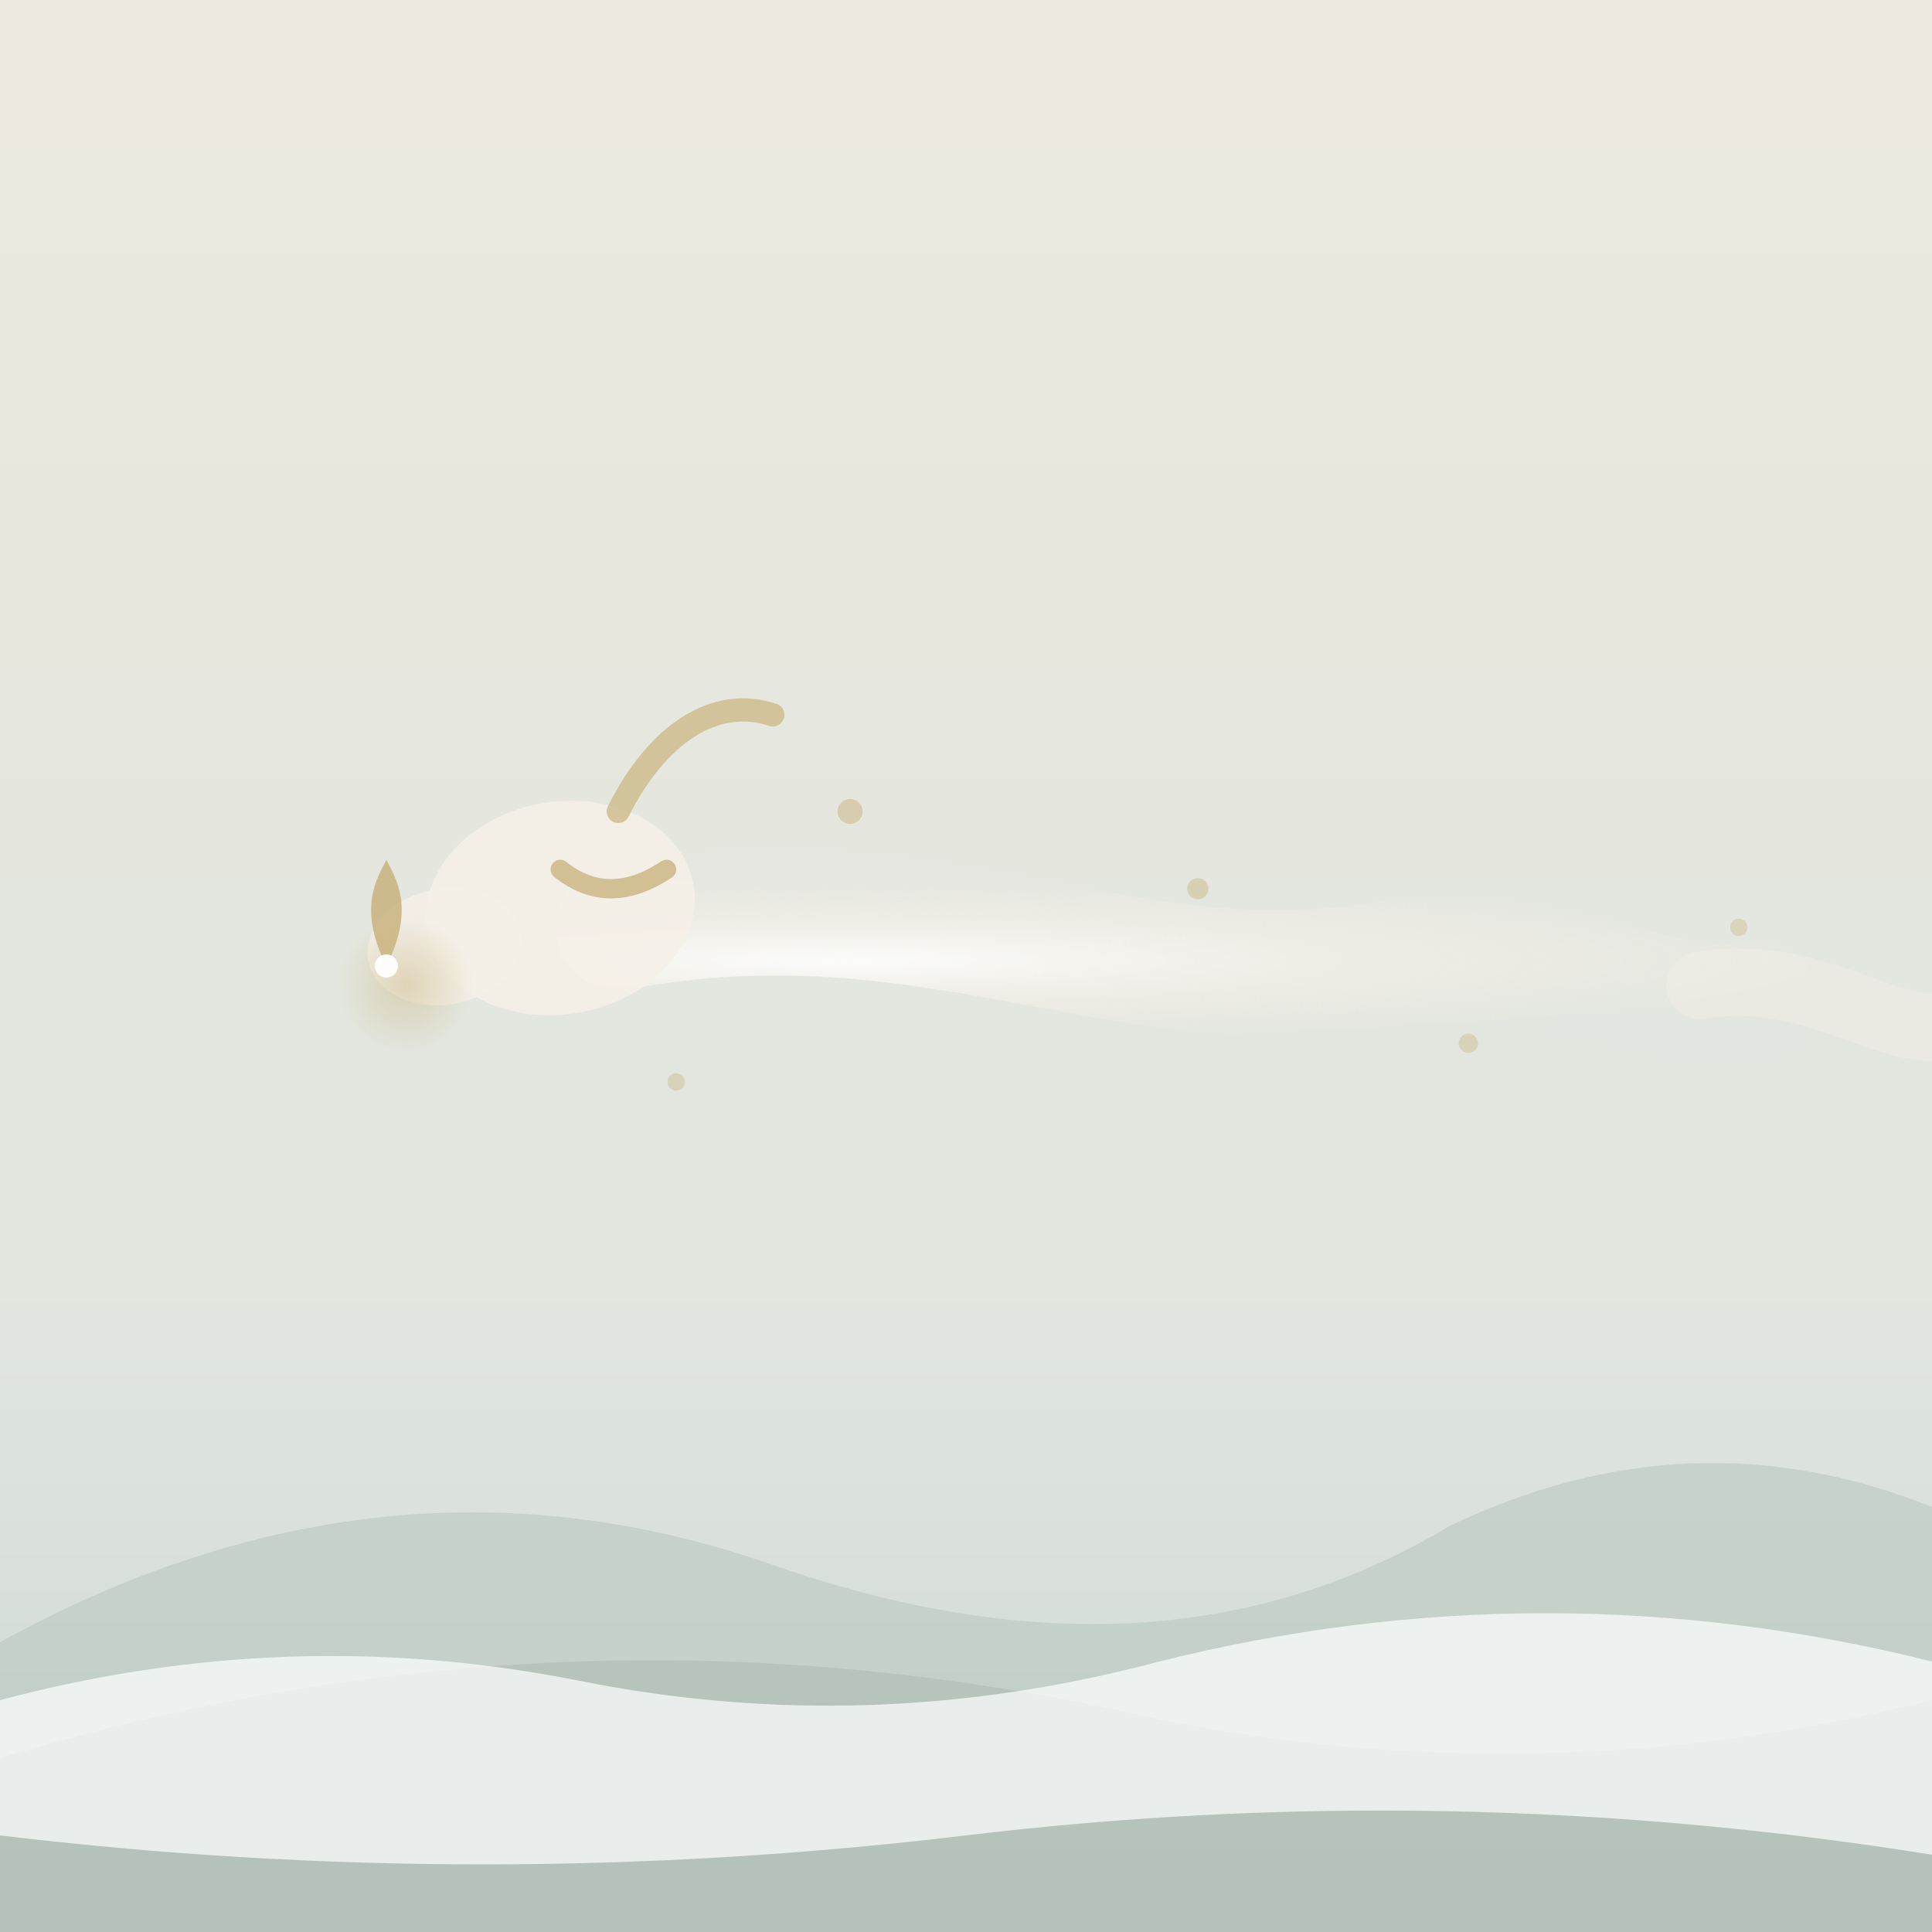
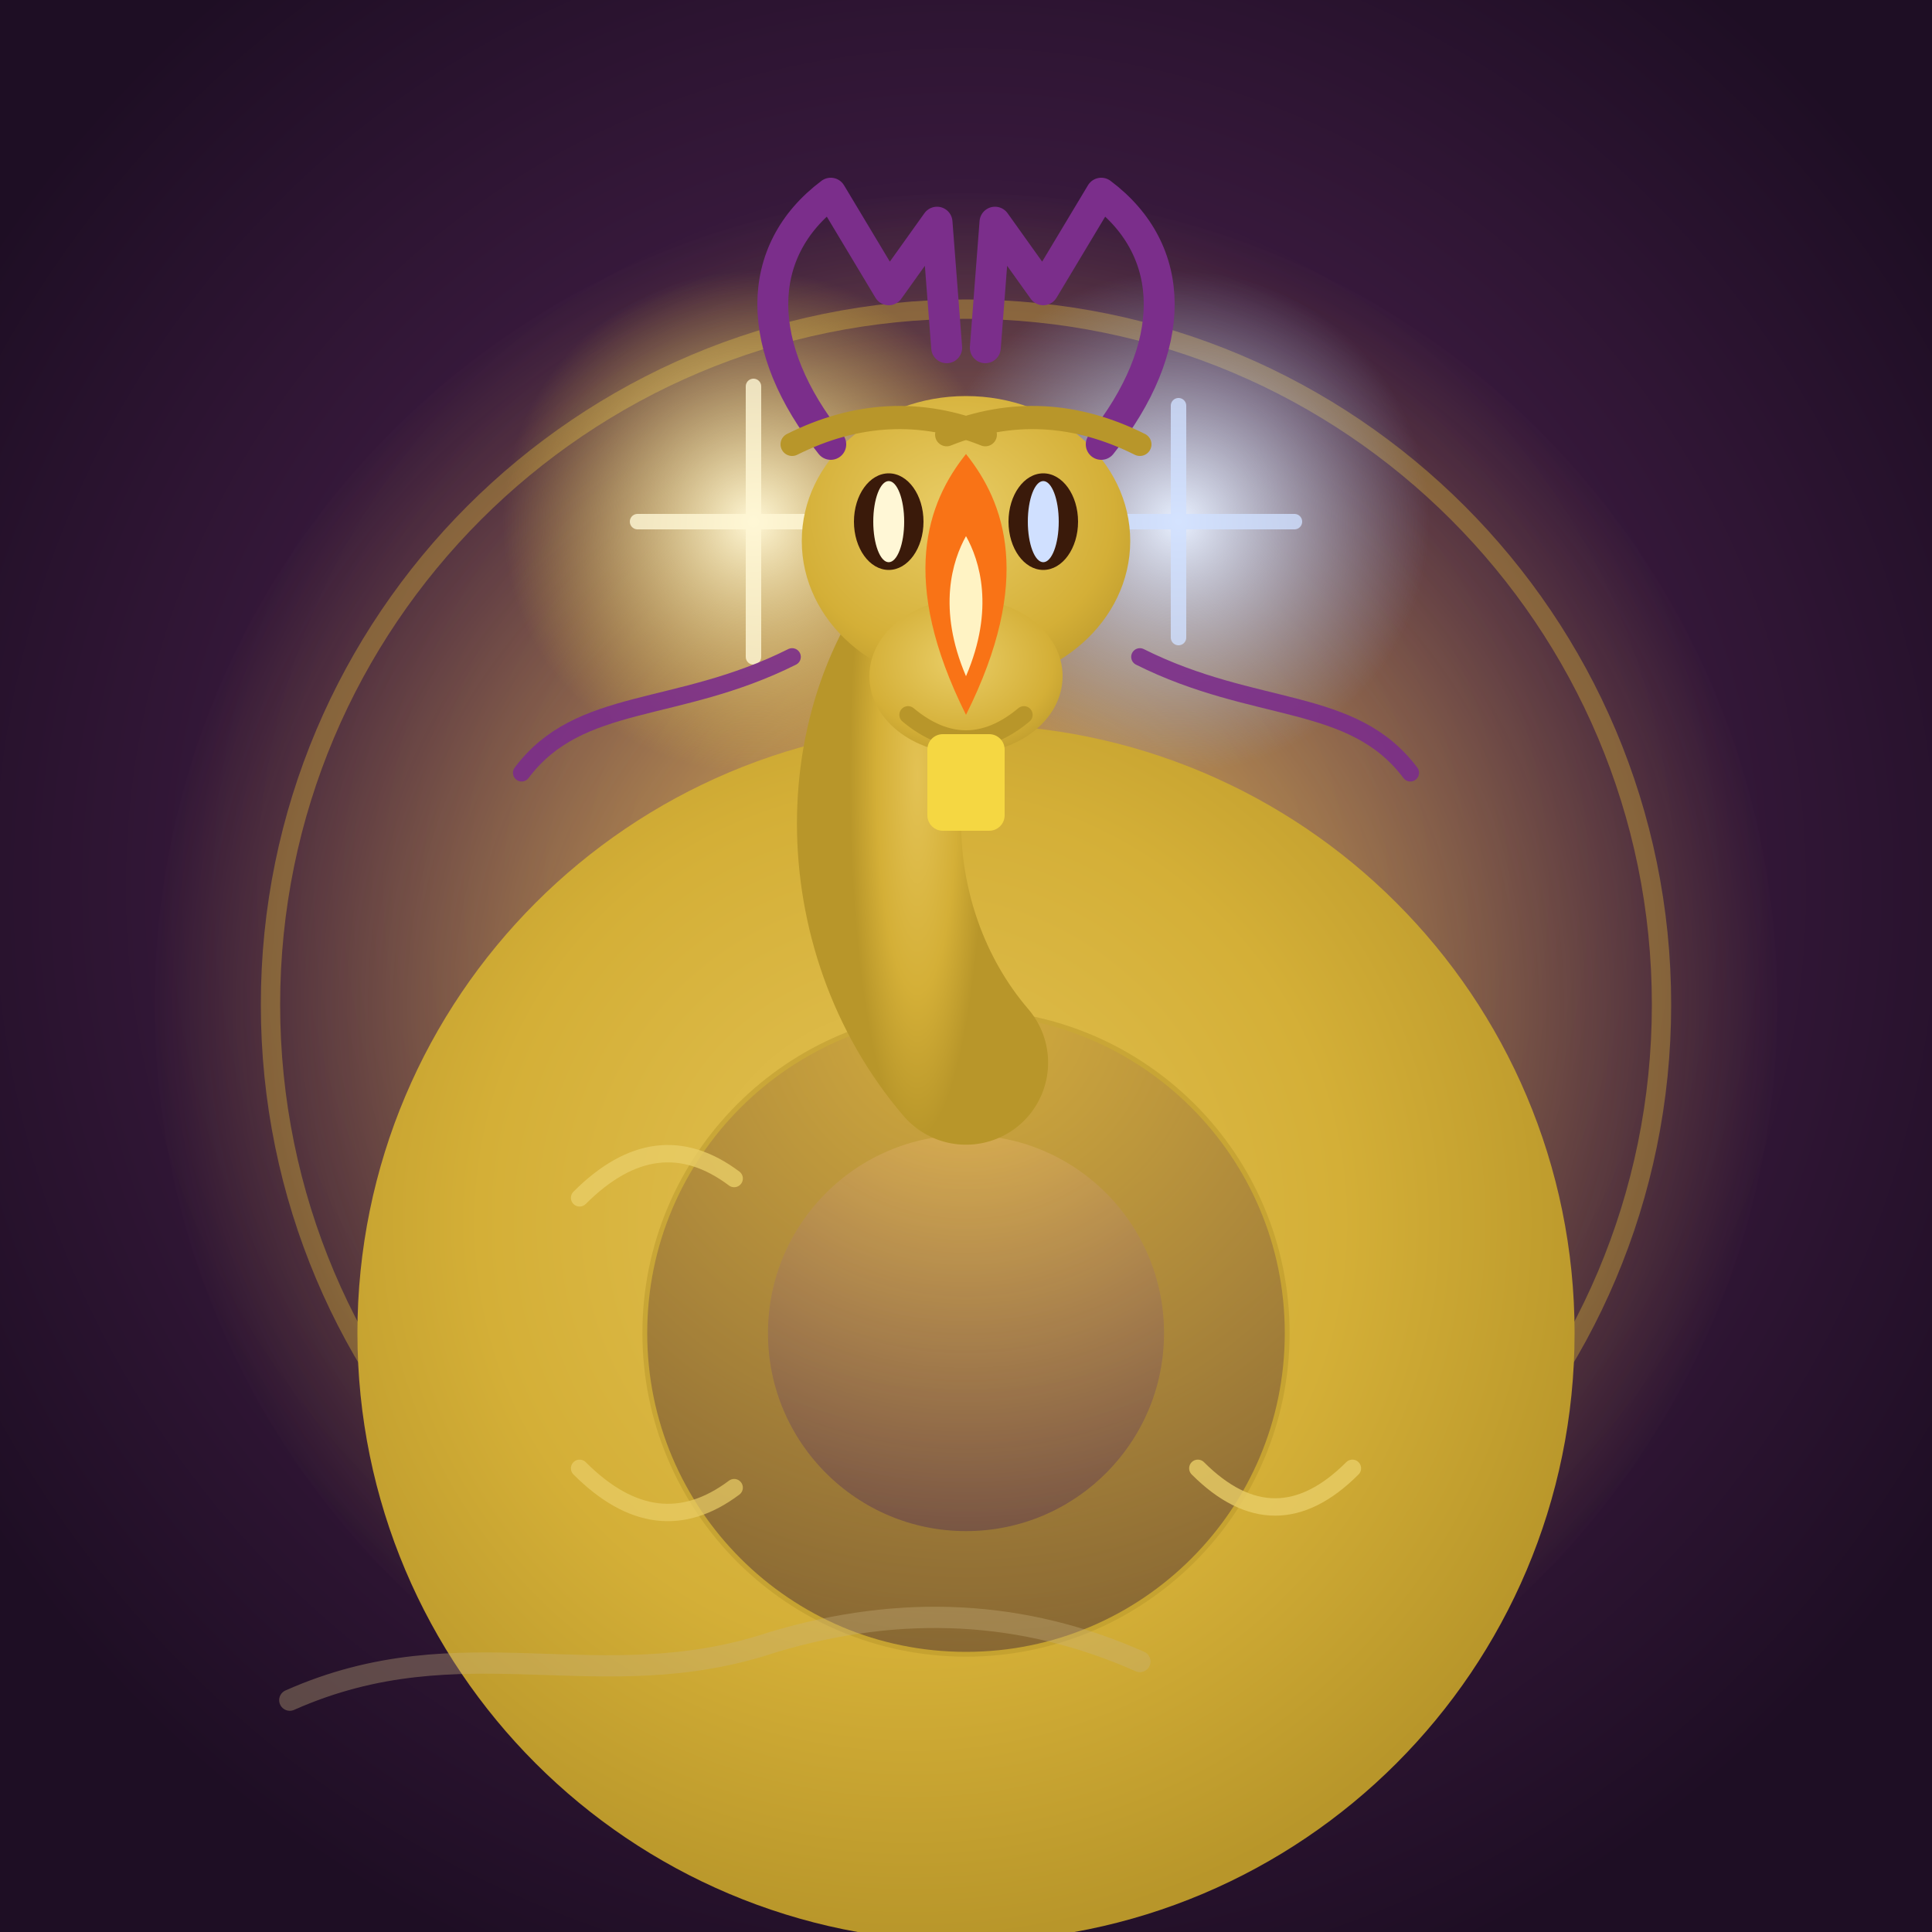
- <svg xmlns="http://www.w3.org/2000/svg" viewBox="0 0 200 200" role="img" aria-label="烛龙·六阶·归真·开目为昼">
+ <svg xmlns="http://www.w3.org/2000/svg" viewBox="0 0 200 200" role="img" aria-label="烛龙·六阶·归真·烛龙真身开目为昼">
  <defs>
-     <linearGradient id="bg" x1="0" y1="0" x2="0" y2="1">
-       <stop offset="0%" stop-color="#EDE8DE" />
-       <stop offset="70%" stop-color="#E0E6DF" />
-       <stop offset="100%" stop-color="#C9D6CF" />
-     </linearGradient>
-     <radialGradient id="glow" cx="50%" cy="50%" r="50%">
-       <stop offset="0%" stop-color="#C9B37E" stop-opacity="0.45" />
-       <stop offset="100%" stop-color="#C9B37E" stop-opacity="0" />
+     <radialGradient id="bg" cx="50%" cy="46%" r="60%">
+       <stop offset="0%" stop-color="#5B2A5E" />
+       <stop offset="55%" stop-color="#3A1A3E" />
+       <stop offset="100%" stop-color="#1E0E24" />
    </radialGradient>
-     <radialGradient id="bodyFade" cx="20%" cy="50%" r="85%">
-       <stop offset="0%" stop-color="#FFFFFF" stop-opacity="0.9" />
-       <stop offset="55%" stop-color="#F5F0E8" stop-opacity="0.55" />
-       <stop offset="100%" stop-color="#F5F0E8" stop-opacity="0.05" />
+     <radialGradient id="body" cx="44%" cy="38%" r="78%">
+       <stop offset="0%" stop-color="#E3C254" />
+       <stop offset="60%" stop-color="#D4AF37" />
+       <stop offset="100%" stop-color="#B8962A" />
+     </radialGradient>
+     <radialGradient id="head" cx="46%" cy="40%" r="70%">
+       <stop offset="0%" stop-color="#E9CD66" />
+       <stop offset="70%" stop-color="#D4AF37" />
+       <stop offset="100%" stop-color="#B8962A" />
+     </radialGradient>
+     <radialGradient id="core" cx="50%" cy="50%" r="50%">
+       <stop offset="0%" stop-color="#FFD54F" stop-opacity="0.9" />
+       <stop offset="100%" stop-color="#FFD54F" stop-opacity="0" />
+     </radialGradient>
+     <radialGradient id="sun" cx="50%" cy="50%" r="50%">
+       <stop offset="0%" stop-color="#FFF7D6" />
+       <stop offset="100%" stop-color="#F5D742" stop-opacity="0" />
+     </radialGradient>
+     <radialGradient id="moon" cx="50%" cy="50%" r="50%">
+       <stop offset="0%" stop-color="#E8F0FF" />
+       <stop offset="100%" stop-color="#9AB8F0" stop-opacity="0" />
    </radialGradient>
  </defs>
  <rect width="200" height="200" fill="url(#bg)" />
-   <path d="M 0 170 Q 40 148 80 162 Q 120 176 150 158 Q 175 146 200 156 L 200 200 L 0 200 Z" fill="#B7C4BD" opacity="0.55" />
-   <path d="M 0 182 Q 60 164 120 178 Q 160 186 200 176 L 200 200 L 0 200 Z" fill="#A9B8B0" opacity="0.5" />
-   <path d="M 0 176 Q 30 168 60 174 Q 90 180 120 172 Q 160 162 200 172 L 200 192 Q 150 184 100 190 Q 50 196 0 190 Z" fill="#FFFFFF" opacity="0.7" />
-   <path d="M 64 96 C 96 90 116 104 142 100 C 160 97 172 106 182 104" fill="none" stroke="url(#bodyFade)" stroke-width="13" stroke-linecap="round" />
-   <path d="M 176 102 C 188 100 196 108 202 106" fill="none" stroke="#F5F0E8" stroke-width="7" stroke-linecap="round" opacity="0.35" />
-   <ellipse cx="58" cy="94" rx="14" ry="11" fill="#F5F0E8" opacity="0.9" transform="rotate(-10 58 94)" />
-   <ellipse cx="46" cy="98" rx="8" ry="6" fill="#F5F0E8" opacity="0.85" transform="rotate(-10 46 98)" />
-   <path d="M 58 90 Q 63 94 69 90" fill="none" stroke="#C9B37E" stroke-width="2" stroke-linecap="round" opacity="0.8" />
-   <path d="M 64 84 C 68 76 74 72 80 74" fill="none" stroke="#C9B37E" stroke-width="2.4" stroke-linecap="round" opacity="0.7" />
-   <circle cx="42" cy="102" r="7" fill="url(#glow)" />
-   <path d="M 40 100 C 37 94 39 91 40 89 C 41 91 43 94 40 100 Z" fill="#C9B37E" opacity="0.85" />
-   <circle cx="40" cy="100" r="1.2" fill="#FFFFFF" opacity="0.95" />
-   <g fill="#C9B37E">
-     <circle cx="88" cy="84" r="1.3" opacity="0.5" />
-     <circle cx="124" cy="92" r="1.1" opacity="0.45" />
-     <circle cx="152" cy="108" r="1" opacity="0.4" />
-     <circle cx="180" cy="96" r="0.9" opacity="0.35" />
-     <circle cx="70" cy="112" r="0.9" opacity="0.4" />
+   <circle cx="100" cy="104" r="84" fill="url(#core)">
+     <animate attributeName="r" values="84;94;84" dur="3.4s" repeatCount="indefinite" />
+     <animate attributeName="opacity" values="0.9;0.5;0.9" dur="3.4s" repeatCount="indefinite" />
+   </circle>
+   <circle cx="100" cy="104" r="72" fill="none" stroke="#D4AF37" stroke-width="2" opacity="0.4">
+     <animateTransform attributeName="transform" type="rotate" values="0 100 104;30 100 104;0 100 104" dur="8s" repeatCount="indefinite" />
+   </circle>
+   <circle cx="78" cy="54" r="26" fill="url(#sun)">
+     <animate attributeName="r" values="26;32;26" dur="3s" repeatCount="indefinite" />
+   </circle>
+   <circle cx="122" cy="54" r="26" fill="url(#moon)">
+     <animate attributeName="r" values="26;32;26" dur="3.4s" repeatCount="indefinite" />
+   </circle>
+   <path d="M 78 54 L 78 40 M 78 54 L 90 54 M 78 54 L 66 54 M 78 54 L 78 68" stroke="#FFF7D6" stroke-width="1.6" stroke-linecap="round" opacity="0.8" />
+   <path d="M 122 54 L 122 42 M 122 54 L 134 54 M 122 54 L 110 54 M 122 54 L 122 66" stroke="#D0E0FF" stroke-width="1.6" stroke-linecap="round" opacity="0.8" />
+   <circle cx="100" cy="138" r="48" fill="none" stroke="url(#body)" stroke-width="30" />
+   <circle cx="100" cy="138" r="27" fill="none" stroke="#B8962A" stroke-width="13" opacity="0.5" />
+   <path d="M 60 124 Q 68 116 76 122" fill="none" stroke="#E9CD66" stroke-width="1.8" stroke-linecap="round" opacity="0.8" />
+   <path d="M 124 152 Q 132 160 140 152" fill="none" stroke="#E9CD66" stroke-width="1.8" stroke-linecap="round" opacity="0.8" />
+   <path d="M 60 152 Q 68 160 76 154" fill="none" stroke="#E9CD66" stroke-width="1.8" stroke-linecap="round" opacity="0.7" />
+   <path d="M 100 110 C 88 96 88 74 100 62" fill="none" stroke="url(#body)" stroke-width="17" stroke-linecap="round" />
+   <ellipse cx="100" cy="56" rx="17" ry="15" fill="url(#head)" />
+   <ellipse cx="100" cy="70" rx="10" ry="8" fill="url(#head)" />
+   <path d="M 86 46 C 78 36 78 26 86 20 L 92 30 L 97 23 L 98 36" fill="none" stroke="#7B2E8B" stroke-width="3.2" stroke-linecap="round" stroke-linejoin="round" />
+   <path d="M 114 46 C 122 36 122 26 114 20 L 108 30 L 103 23 L 102 36" fill="none" stroke="#7B2E8B" stroke-width="3.2" stroke-linecap="round" stroke-linejoin="round" />
+   <ellipse cx="92" cy="54" rx="3.6" ry="5" fill="#3A1A0A" />
+   <ellipse cx="108" cy="54" rx="3.6" ry="5" fill="#3A1A0A" />
+   <ellipse cx="92" cy="54" rx="1.6" ry="4.2" fill="#FFF7D6" />
+   <ellipse cx="108" cy="54" rx="1.6" ry="4.2" fill="#D0E0FF" />
+   <path d="M 82 46 Q 92 41 102 45" fill="none" stroke="#B8962A" stroke-width="2.4" stroke-linecap="round" />
+   <path d="M 118 46 Q 108 41 98 45" fill="none" stroke="#B8962A" stroke-width="2.4" stroke-linecap="round" />
+   <path d="M 94 74 Q 100 79 106 74" fill="none" stroke="#B8962A" stroke-width="1.8" stroke-linecap="round" />
+   <rect x="96" y="76" width="8" height="10" rx="1.6" fill="#F5D742" />
+   <path d="M 100 74 C 93 60 96 52 100 47 C 104 52 107 60 100 74 Z" fill="#F97316">
+     <animate attributeName="opacity" values="0.95;0.6;0.95" dur="1.6s" repeatCount="indefinite" />
+   </path>
+   <path d="M 100 70 C 97 63 98.6 58 100 55.5 C 101.4 58 103 63 100 70 Z" fill="#FFF3C4" />
+   <path d="M 82 68 C 70 74 60 72 54 80" fill="none" stroke="#7B2E8B" stroke-width="1.8" stroke-linecap="round" opacity="0.9" />
+   <path d="M 118 68 C 130 74 140 72 146 80" fill="none" stroke="#7B2E8B" stroke-width="1.8" stroke-linecap="round" opacity="0.9" />
+   <path d="M 30 176 C 48 168 62 176 80 170 Q 100 164 118 172" fill="none" stroke="#C9B37E" stroke-width="2.2" stroke-linecap="round" opacity="0.35" />
+   <g fill="#D4AF37">
+     <circle cx="56" cy="116">
+       <animate attributeName="cy" values="116;106;116" dur="3s" repeatCount="indefinite" />
+       <animate attributeName="opacity" values="0.8;0.2;0.8" dur="3s" repeatCount="indefinite" />
+     </circle>
+     <circle cx="144" cy="112">
+       <animate attributeName="cy" values="112;102;112" dur="3.4s" repeatCount="indefinite" />
+       <animate attributeName="opacity" values="0.7;0.15;0.7" dur="3.4s" repeatCount="indefinite" />
+     </circle>
  </g>
</svg>
